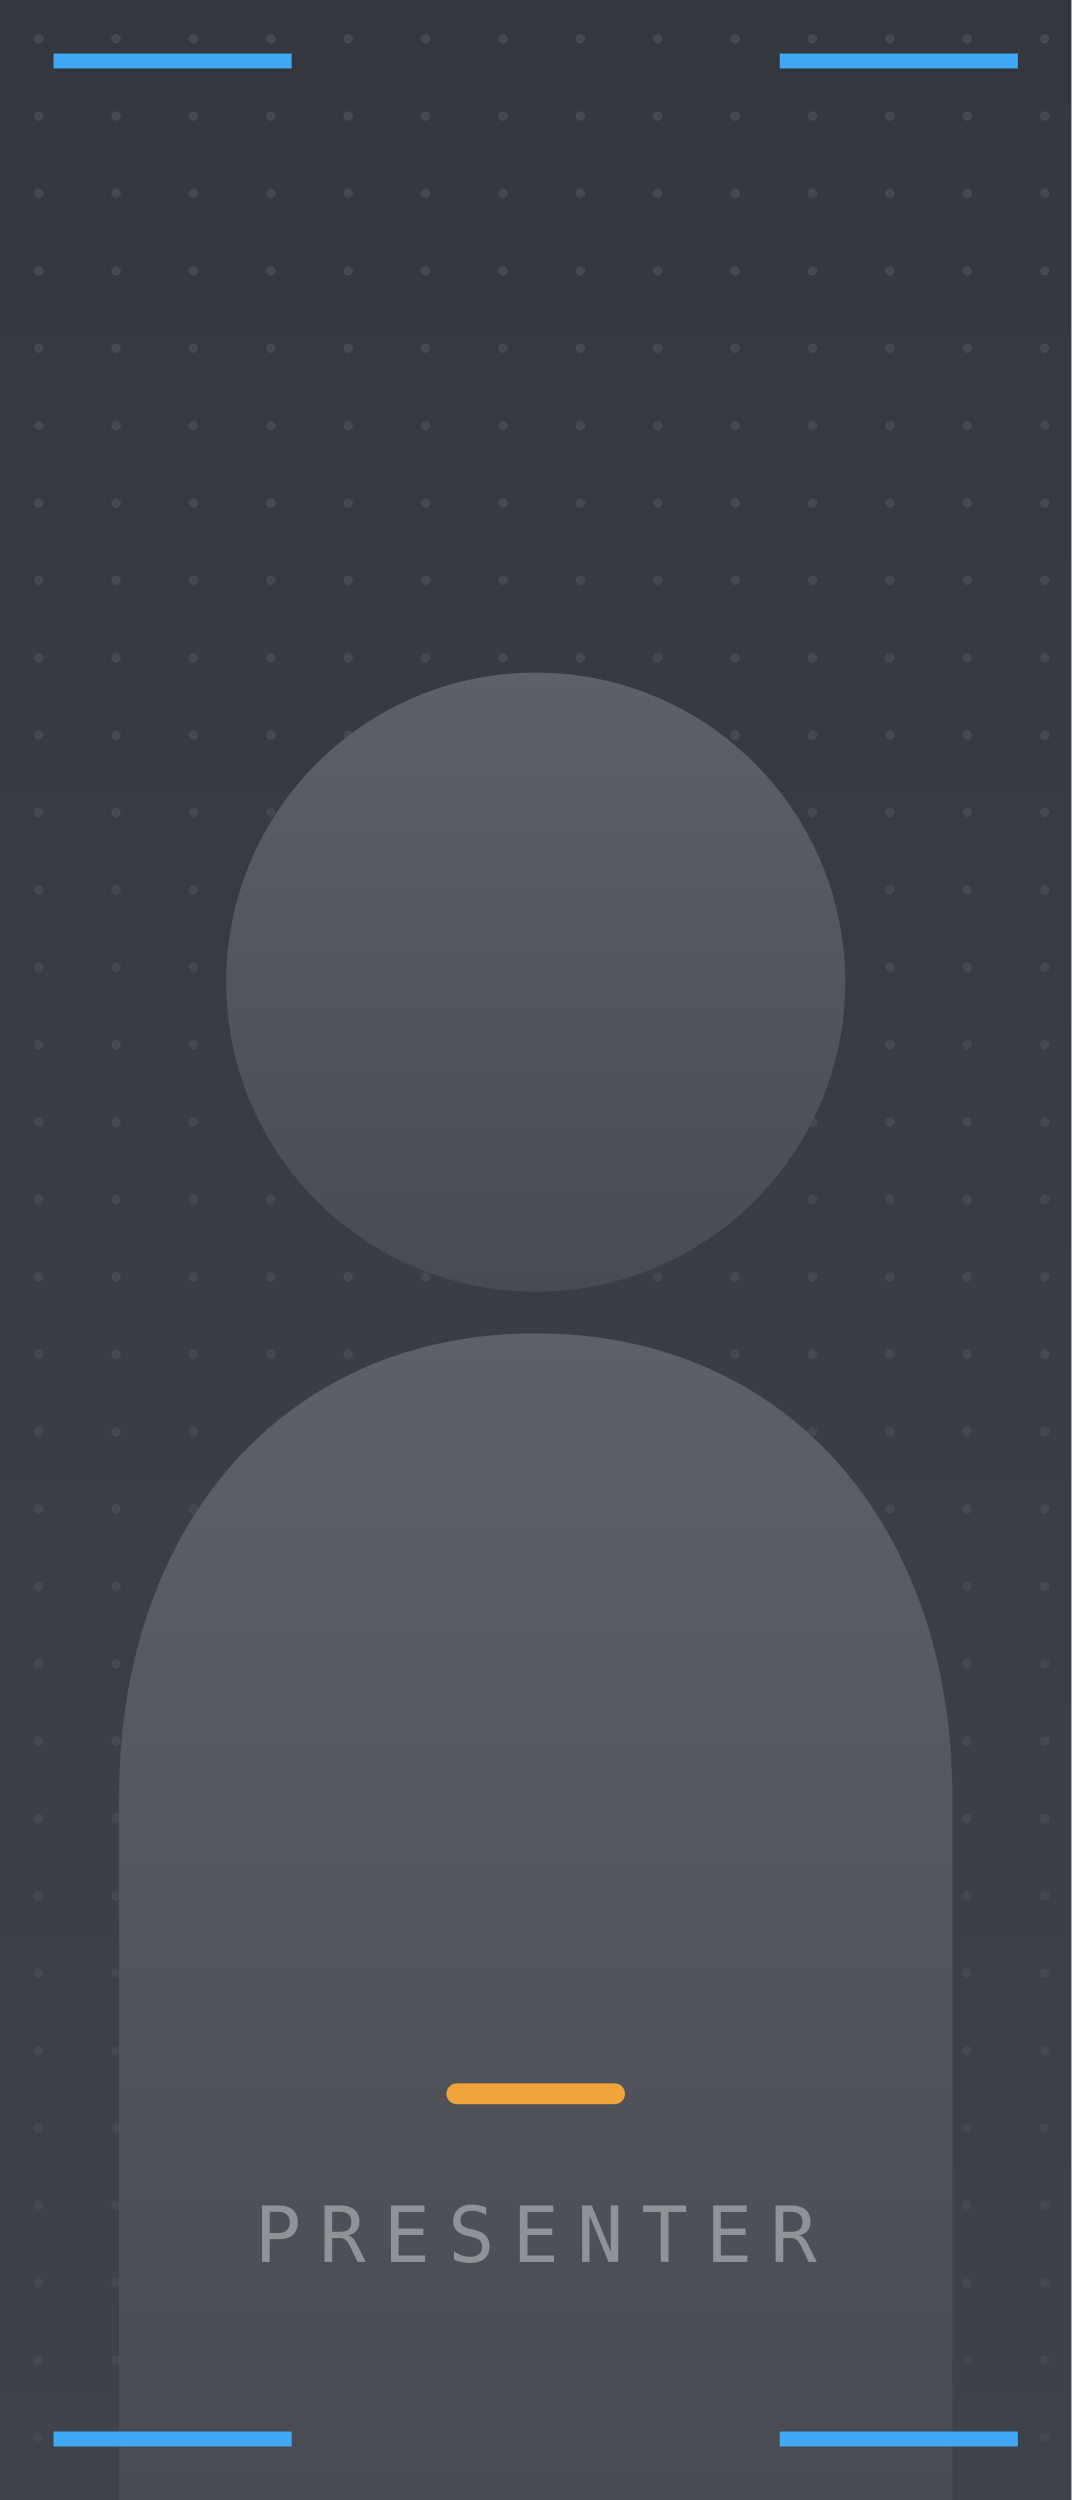
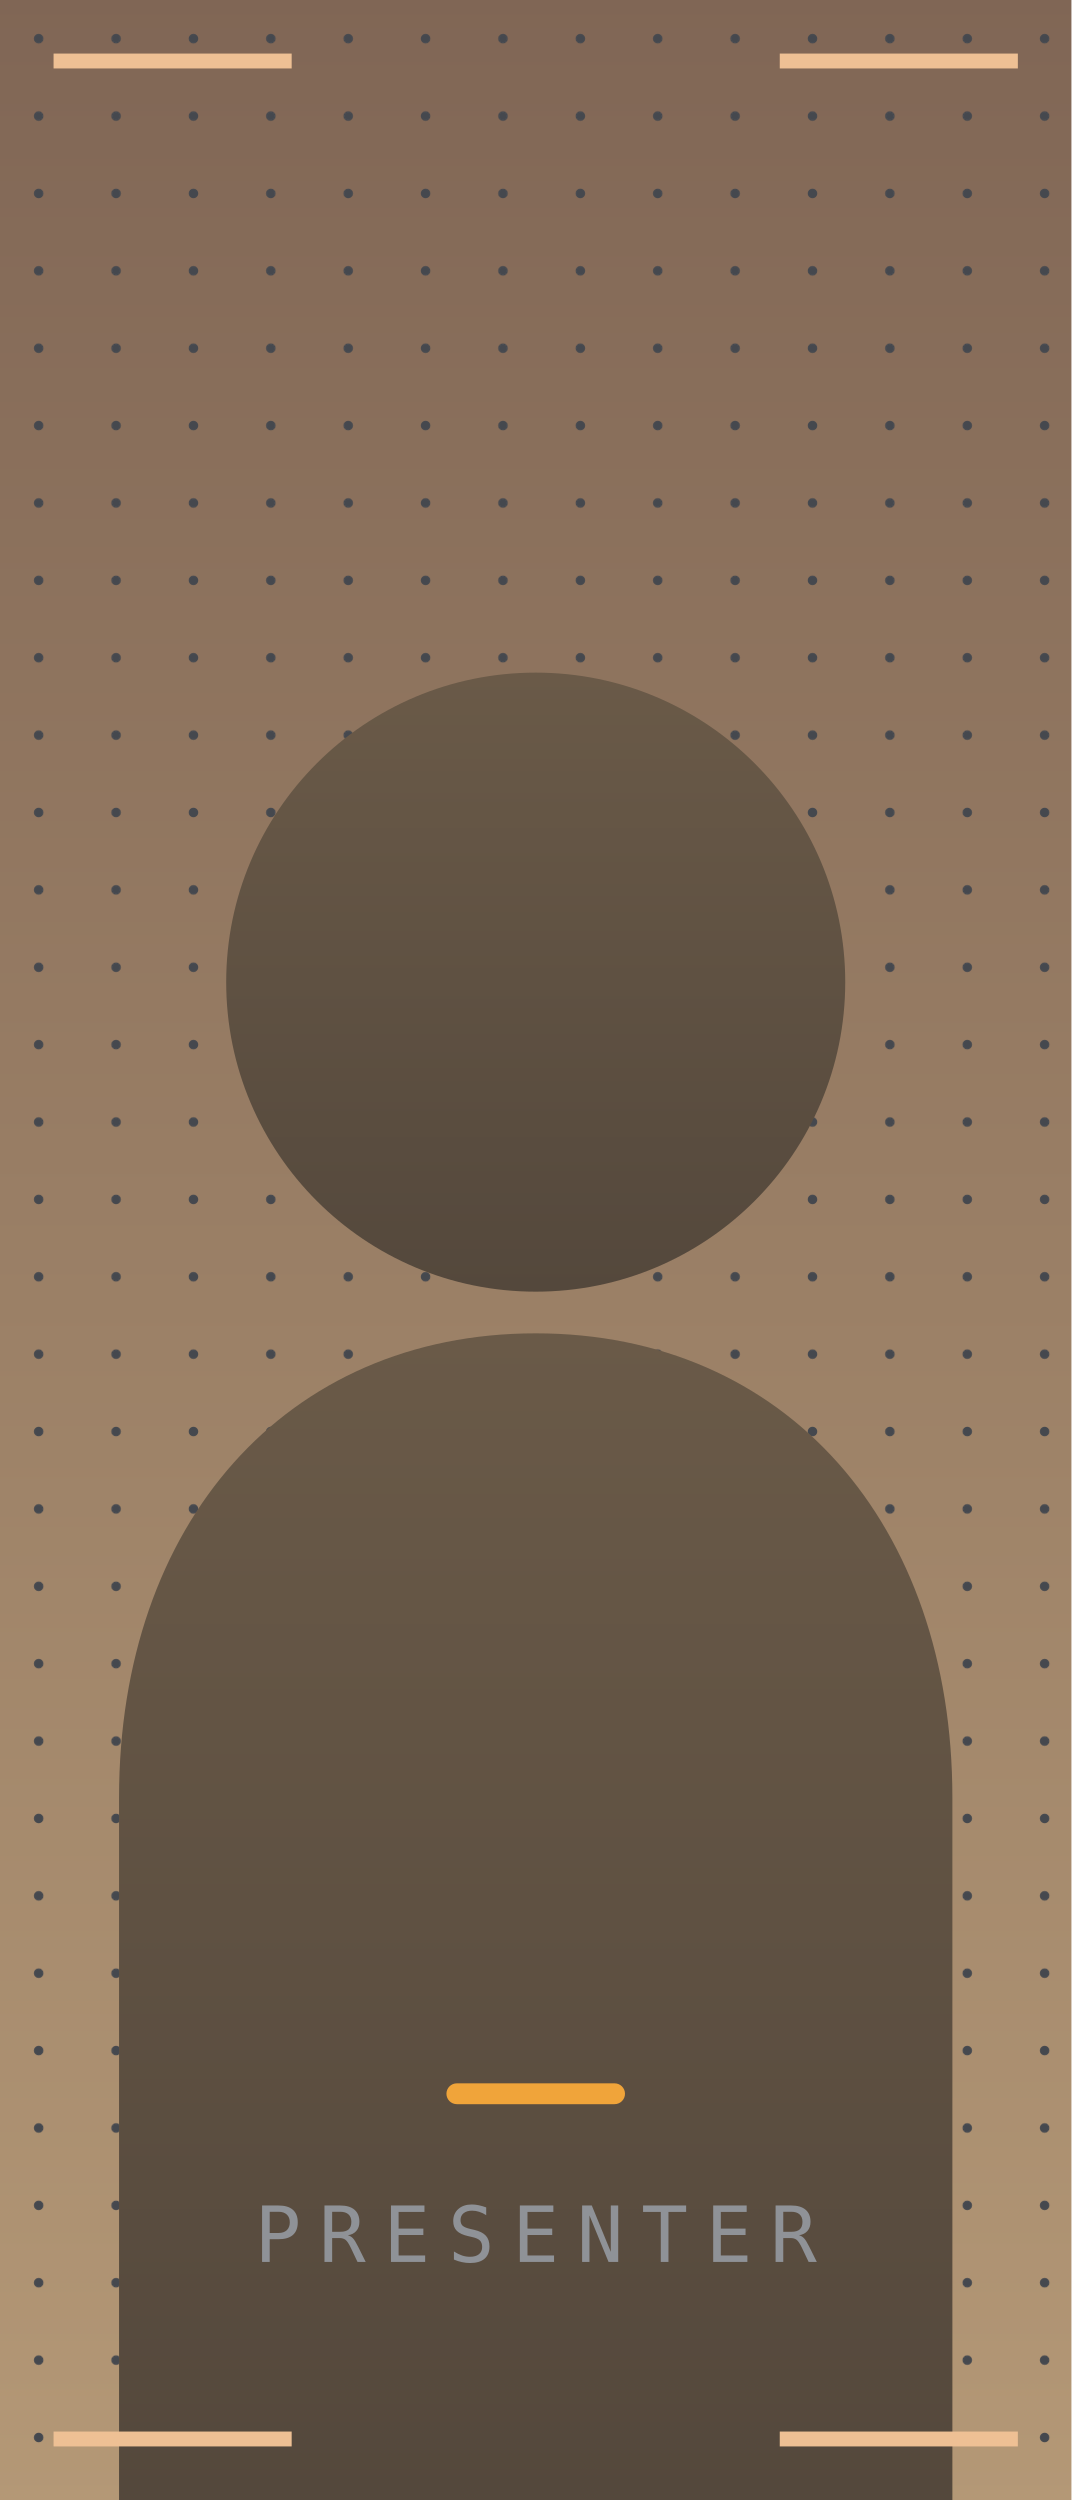
<svg xmlns="http://www.w3.org/2000/svg" viewBox="0 0 360 840" preserveAspectRatio="xMidYMid slice">
  <defs>
    <linearGradient id="bg" x1="0" y1="0" x2="0" y2="1">
-       <stop offset="0" stop-color="#34383e" />
-       <stop offset="1" stop-color="#3e4249" />
+       <stop offset="0" stop-color="#806655" />
+       <stop offset="1" stop-color="#b49876" />
    </linearGradient>
    <linearGradient id="figure" x1="0" y1="0" x2="0" y2="1">
-       <stop offset="0" stop-color="#5d6066" />
-       <stop offset="1" stop-color="#484b52" />
+       <stop offset="0" stop-color="#6a5a48" />
+       <stop offset="1" stop-color="#54483c" />
    </linearGradient>
    <pattern id="dots" width="26" height="26" patternUnits="userSpaceOnUse">
      <circle cx="13" cy="13" r="1.6" fill="#45484e" />
    </pattern>
  </defs>
  <rect width="360" height="840" fill="url(#bg)" />
  <rect width="360" height="840" fill="url(#dots)" />
  <g fill="url(#figure)">
    <circle cx="180" cy="330" r="104" />
    <path d="M 180 448 C 96 448 40 512 40 604 L 40 840 L 320 840 L 320 604 C 320 512 264 448 180 448 Z" />
  </g>
-   <rect x="18" y="18" width="80" height="5" fill="#3fa9f5" />
-   <rect x="262" y="18" width="80" height="5" fill="#3fa9f5" />
-   <rect x="18" y="817" width="80" height="5" fill="#3fa9f5" />
-   <rect x="262" y="817" width="80" height="5" fill="#3fa9f5" />
+   <rect x="18" y="18" width="80" height="5" fill="#eec094" />
+   <rect x="262" y="18" width="80" height="5" fill="#eec094" />
+   <rect x="18" y="817" width="80" height="5" fill="#eec094" />
+   <rect x="262" y="817" width="80" height="5" fill="#eec094" />
  <rect x="150" y="700" width="60" height="7" rx="3.5" fill="#f0a43a" />
  <text x="180" y="760" text-anchor="middle" fill="#8f9297" font-family="monospace" font-size="26" letter-spacing="6">PRESENTER</text>
</svg>
